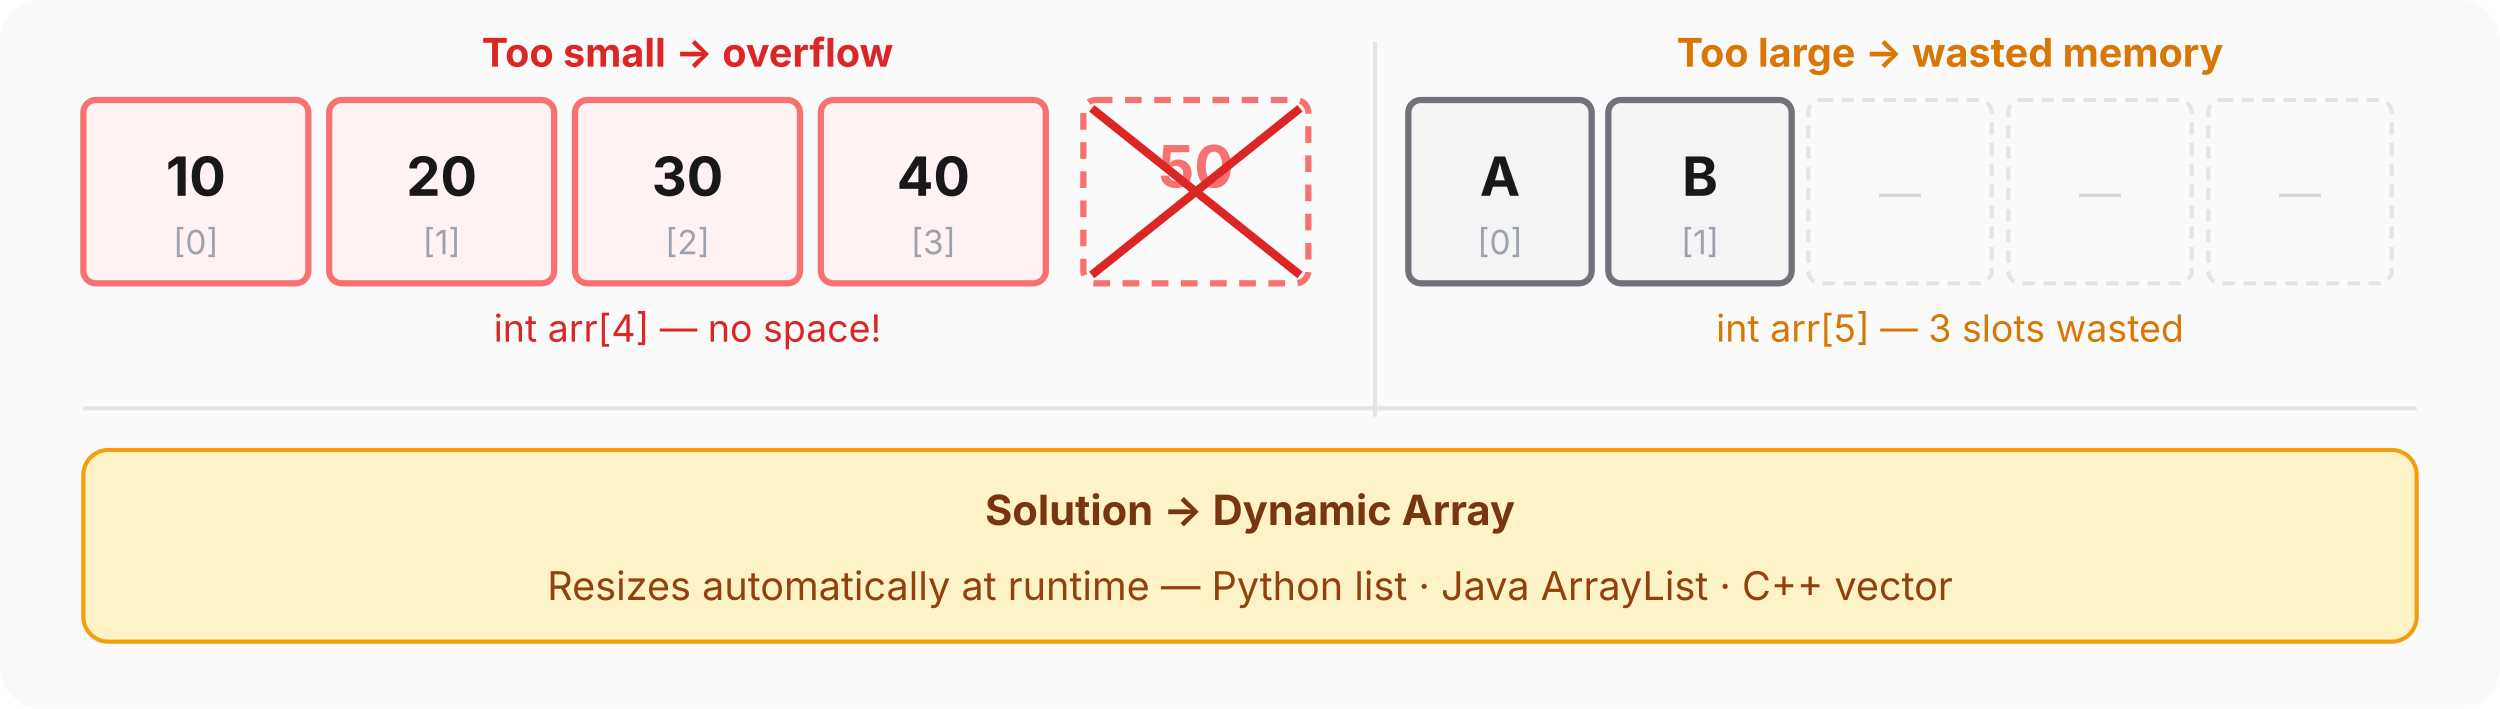
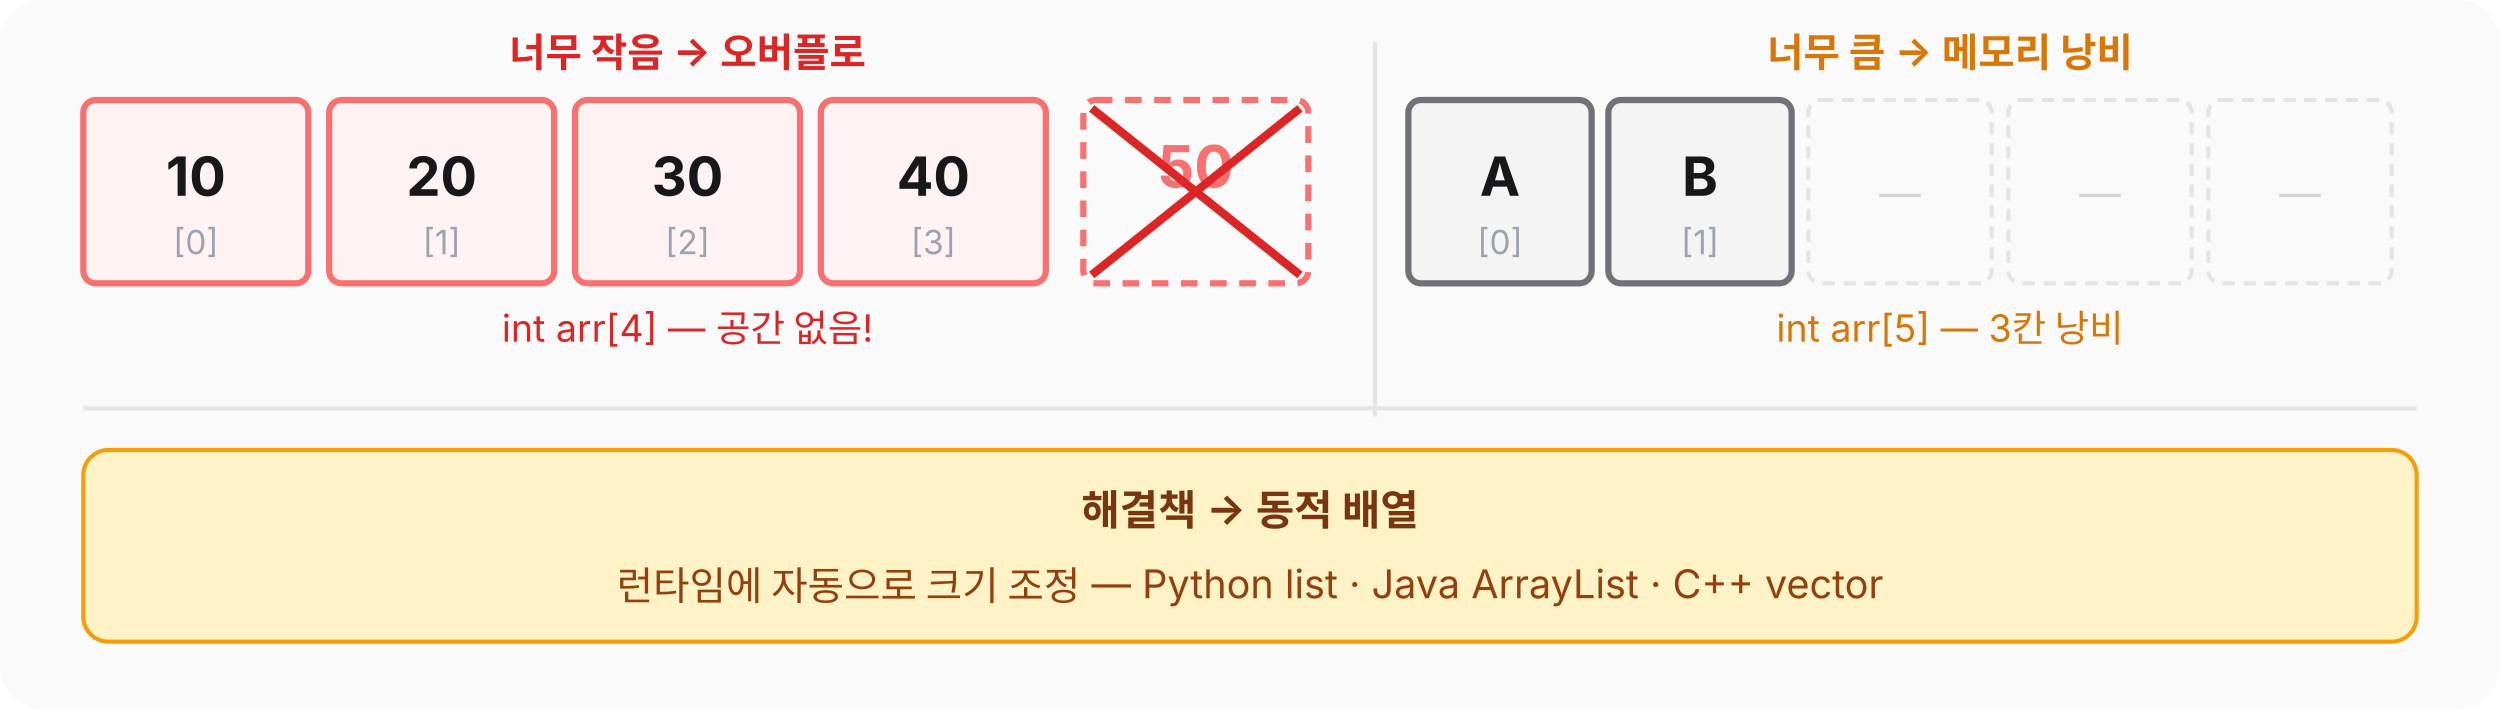
<svg xmlns="http://www.w3.org/2000/svg" viewBox="0 0 600 170" font-family="-apple-system, BlinkMacSystemFont, 'Segoe UI', sans-serif">
  <rect width="600" height="170" fill="#fafafa" rx="10" />
-   <text x="165" y="16" font-size="9.5" font-weight="700" fill="#dc2626" text-anchor="middle">Too small → overflow</text>
+   <text x="165" y="16" font-size="9.5" font-weight="700" fill="#dc2626" text-anchor="middle">너무 작음 → 오버플로</text>
  <rect x="20" y="24" width="54" height="44" rx="3" fill="#fef2f2" stroke="#f87171" stroke-width="1.5" />
  <text x="47" y="47" font-size="13" font-weight="700" fill="#18181b" text-anchor="middle">10</text>
  <text x="47" y="61" font-size="8" fill="#9ca3af" text-anchor="middle">[0]</text>
  <rect x="79" y="24" width="54" height="44" rx="3" fill="#fef2f2" stroke="#f87171" stroke-width="1.5" />
  <text x="106" y="47" font-size="13" font-weight="700" fill="#18181b" text-anchor="middle">20</text>
  <text x="106" y="61" font-size="8" fill="#9ca3af" text-anchor="middle">[1]</text>
  <rect x="138" y="24" width="54" height="44" rx="3" fill="#fef2f2" stroke="#f87171" stroke-width="1.5" />
  <text x="165" y="47" font-size="13" font-weight="700" fill="#18181b" text-anchor="middle">30</text>
  <text x="165" y="61" font-size="8" fill="#9ca3af" text-anchor="middle">[2]</text>
  <rect x="197" y="24" width="54" height="44" rx="3" fill="#fef2f2" stroke="#f87171" stroke-width="1.5" />
  <text x="224" y="47" font-size="13" font-weight="700" fill="#18181b" text-anchor="middle">40</text>
  <text x="224" y="61" font-size="8" fill="#9ca3af" text-anchor="middle">[3]</text>
  <rect x="260" y="24" width="54" height="44" rx="3" fill="none" stroke="#f87171" stroke-width="1.5" stroke-dasharray="4 3" />
  <text x="287" y="45" font-size="14" font-weight="700" fill="#f87171" text-anchor="middle">50</text>
  <line x1="262" y1="26" x2="312" y2="66" stroke="#dc2626" stroke-width="2" />
  <line x1="312" y1="26" x2="262" y2="66" stroke="#dc2626" stroke-width="2" />
-   <text x="165" y="82" font-size="9" fill="#dc2626" text-anchor="middle">int arr[4] — no space!</text>
+   <text x="165" y="82" font-size="9" fill="#dc2626" text-anchor="middle">int arr[4] — 공간 없음!</text>
  <line x1="330" y1="10" x2="330" y2="100" stroke="#e4e4e7" stroke-width="1" />
-   <text x="468" y="16" font-size="9.5" font-weight="700" fill="#d97706" text-anchor="middle">Too large → wasted memory</text>
+   <text x="468" y="16" font-size="9.5" font-weight="700" fill="#d97706" text-anchor="middle">너무 큼 → 메모리 낭비</text>
  <rect x="338" y="24" width="44" height="44" rx="3" fill="#f4f4f5" stroke="#71717a" stroke-width="1.5" />
  <text x="360" y="47" font-size="13" font-weight="700" fill="#18181b" text-anchor="middle">A</text>
  <text x="360" y="61" font-size="8" fill="#9ca3af" text-anchor="middle">[0]</text>
  <rect x="386" y="24" width="44" height="44" rx="3" fill="#f4f4f5" stroke="#71717a" stroke-width="1.5" />
  <text x="408" y="47" font-size="13" font-weight="700" fill="#18181b" text-anchor="middle">B</text>
  <text x="408" y="61" font-size="8" fill="#9ca3af" text-anchor="middle">[1]</text>
  <rect x="434" y="24" width="44" height="44" rx="3" fill="#fafafa" stroke="#e4e4e7" stroke-width="1" stroke-dasharray="3 2" />
  <rect x="482" y="24" width="44" height="44" rx="3" fill="#fafafa" stroke="#e4e4e7" stroke-width="1" stroke-dasharray="3 2" />
  <rect x="530" y="24" width="44" height="44" rx="3" fill="#fafafa" stroke="#e4e4e7" stroke-width="1" stroke-dasharray="3 2" />
  <text x="456" y="50" font-size="10" fill="#d4d4d8" text-anchor="middle">—</text>
  <text x="504" y="50" font-size="10" fill="#d4d4d8" text-anchor="middle">—</text>
  <text x="552" y="50" font-size="10" fill="#d4d4d8" text-anchor="middle">—</text>
-   <text x="468" y="82" font-size="9" fill="#d97706" text-anchor="middle">int arr[5] — 3 slots wasted</text>
+   <text x="468" y="82" font-size="9" fill="#d97706" text-anchor="middle">int arr[5] — 3칸 낭비</text>
  <line x1="20" y1="98" x2="580" y2="98" stroke="#e4e4e7" stroke-width="1" />
  <rect x="20" y="108" width="560" height="46" rx="6" fill="#fef3c7" stroke="#f59e0b" stroke-width="1" />
-   <text x="300" y="126" font-size="10" font-weight="700" fill="#78350f" text-anchor="middle">Solution → Dynamic Array</text>
-   <text x="300" y="144" font-size="9.5" fill="#92400e" text-anchor="middle">Resizes automatically at runtime — Python list · Java ArrayList · C++ vector</text>
+   <text x="300" y="126" font-size="10" font-weight="700" fill="#78350f" text-anchor="middle">해결책 → 동적 배열</text>
+   <text x="300" y="144" font-size="9.5" fill="#92400e" text-anchor="middle">런타임에 자동으로 크기 조정 — Python list · Java ArrayList · C++ vector</text>
</svg>
